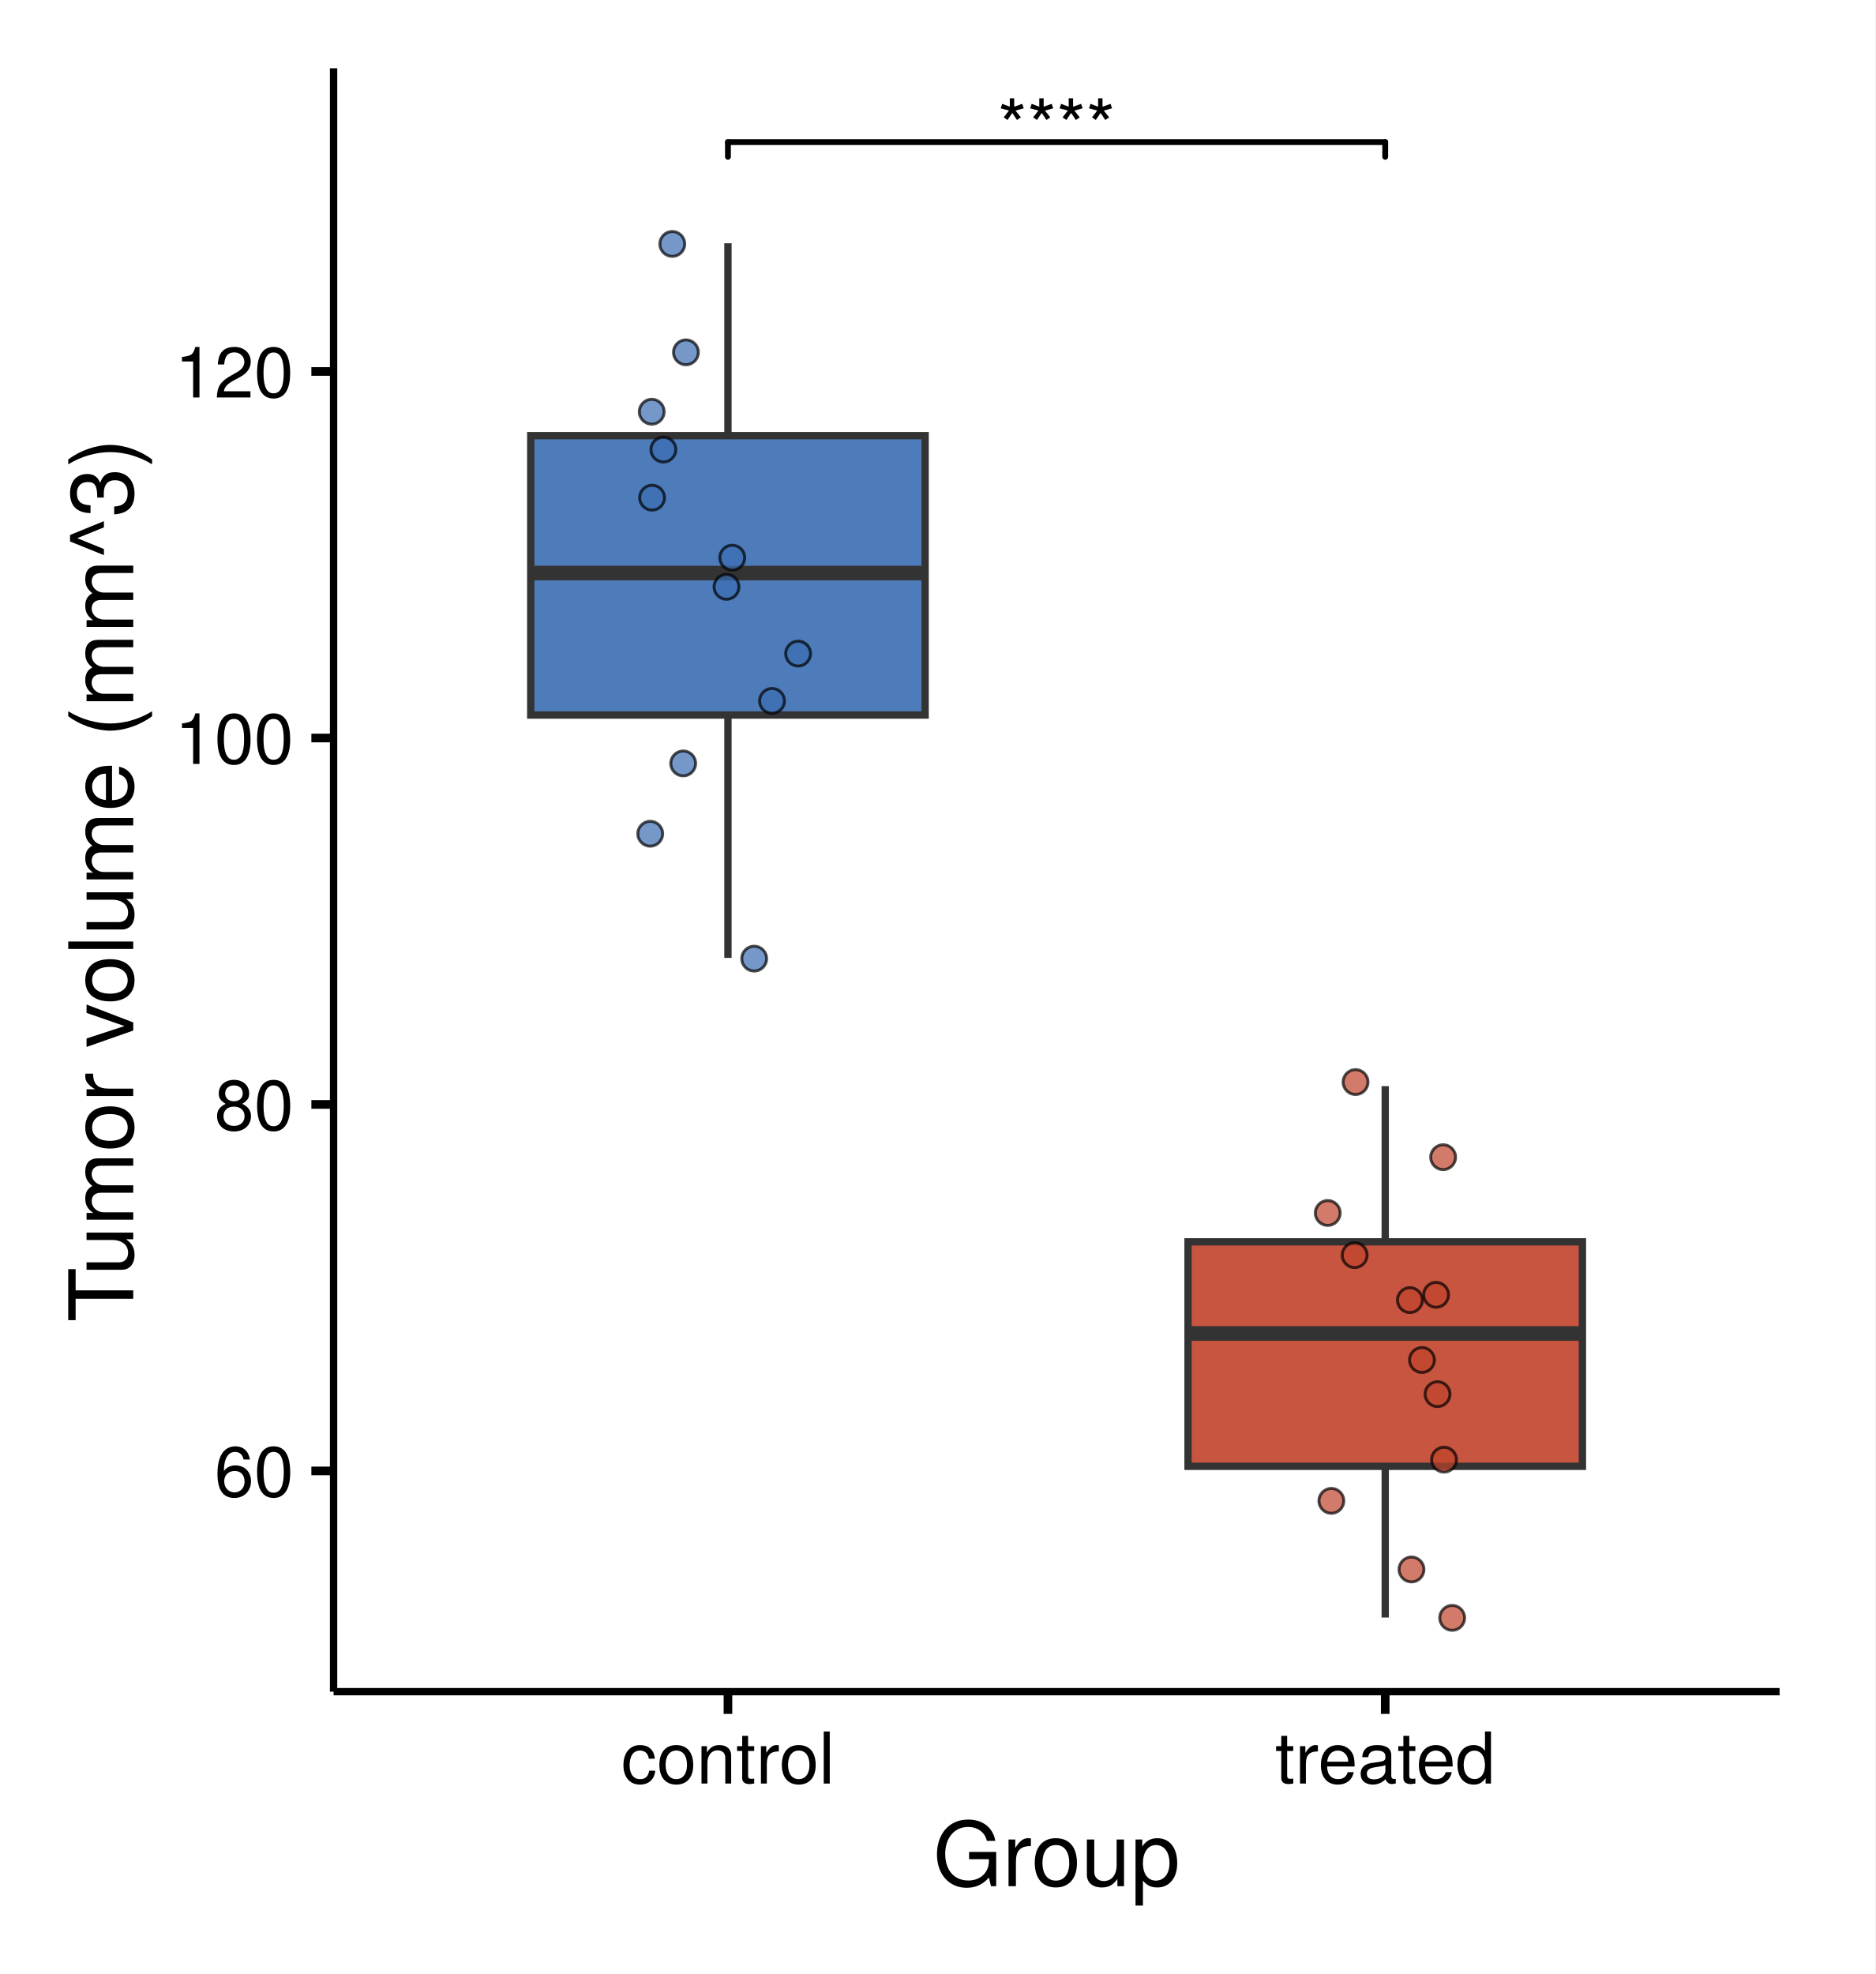
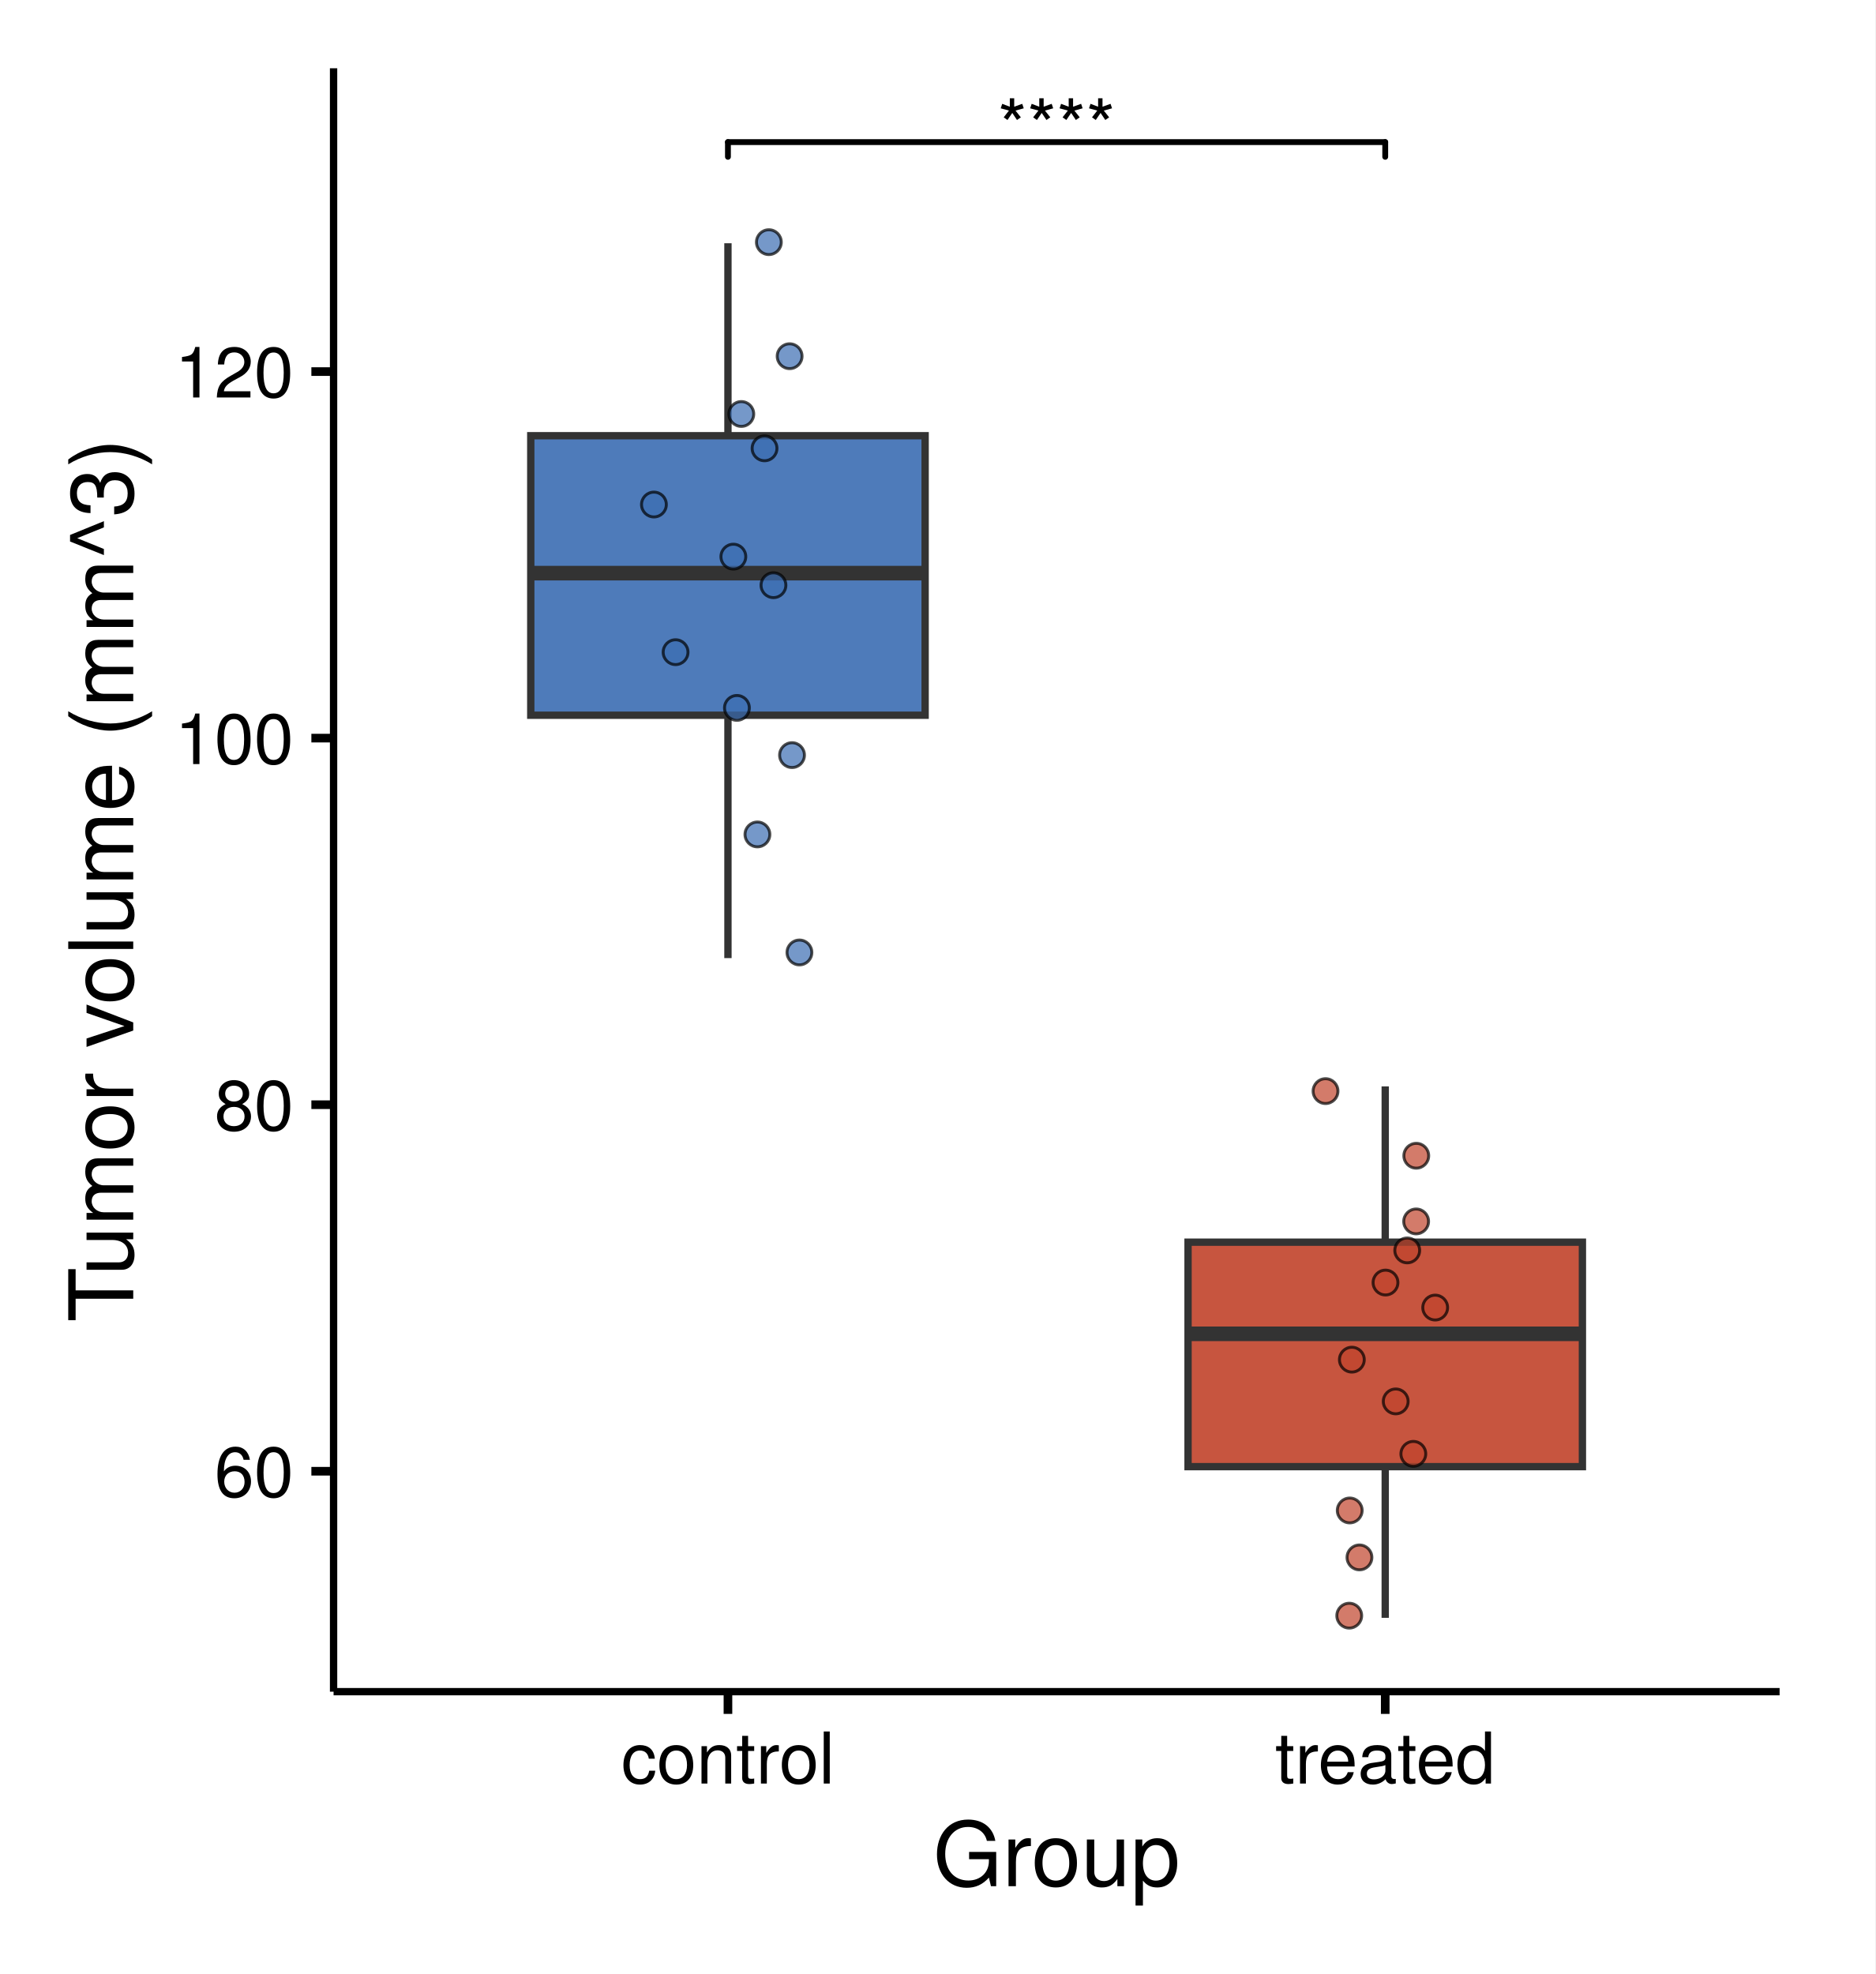
<svg xmlns="http://www.w3.org/2000/svg" class="svglite" width="273.60pt" height="288.00pt" viewBox="0 0 273.60 288.00">
  <defs>
    <style type="text/css">
    .svglite line, .svglite polyline, .svglite polygon, .svglite path, .svglite rect, .svglite circle {
      fill: none;
      stroke: #000000;
      stroke-linecap: round;
      stroke-linejoin: round;
      stroke-miterlimit: 10.00;
    }
    .svglite text {
      white-space: pre;
    }
  </style>
  </defs>
  <rect width="100%" height="100%" style="stroke: none; fill: #FFFFFF;" />
  <defs>
    <clipPath id="cpMC4wMHwyNzMuNjB8MC4wMHwyODguMDA=">
      <rect x="0.00" y="0.00" width="273.60" height="288.00" />
    </clipPath>
  </defs>
  <g clip-path="url(#cpMC4wMHwyNzMuNjB8MC4wMHwyODguMDA=)">
    <rect x="0.00" y="0.00" width="273.60" height="288.00" style="stroke-width: 1.26; stroke: #FFFFFF; fill: #FFFFFF;" />
  </g>
  <defs>
    <clipPath id="cpNDguNjd8MjU5LjY1fDkuOTZ8MjQ2Ljgx">
      <rect x="48.67" y="9.96" width="210.98" height="236.85" />
    </clipPath>
  </defs>
  <g clip-path="url(#cpNDguNjd8MjU5LjY1fDkuOTZ8MjQ2Ljgx)">
    <rect x="48.67" y="9.96" width="210.98" height="236.85" style="stroke-width: 1.26; stroke: none; fill: #FFFFFF;" />
-     <line x1="106.21" y1="63.56" x2="106.21" y2="35.49" style="stroke-width: 1.07; stroke: #333333; stroke-linecap: butt;" />
-     <line x1="106.21" y1="104.32" x2="106.21" y2="139.75" style="stroke-width: 1.07; stroke: #333333; stroke-linecap: butt;" />
-     <polygon points="77.44,63.56 77.44,104.32 134.98,104.32 134.98,63.56 77.44,63.56 " style="stroke-width: 1.07; stroke: #333333; stroke-linecap: butt; stroke-linejoin: miter; fill: #3B6DB3; fill-opacity: 0.90;" />
-     <line x1="77.44" y1="83.61" x2="134.98" y2="83.61" style="stroke-width: 2.13; stroke: #333333; stroke-linecap: butt; stroke-linejoin: miter;" />
-     <line x1="202.11" y1="181.18" x2="202.11" y2="158.46" style="stroke-width: 1.07; stroke: #333333; stroke-linecap: butt;" />
-     <line x1="202.11" y1="213.93" x2="202.11" y2="235.99" style="stroke-width: 1.07; stroke: #333333; stroke-linecap: butt;" />
-     <polygon points="173.34,181.18 173.34,213.93 230.88,213.93 230.88,181.18 173.34,181.18 " style="stroke-width: 1.07; stroke: #333333; stroke-linecap: butt; stroke-linejoin: miter; fill: #C1432B; fill-opacity: 0.90;" />
-     <line x1="173.34" y1="194.55" x2="230.88" y2="194.55" style="stroke-width: 2.13; stroke: #333333; stroke-linecap: butt; stroke-linejoin: miter;" />
-     <circle cx="112.64" cy="102.26" r="1.81" style="stroke-width: 0.43; stroke: #000000; stroke-opacity: 0.70; fill: #3B6DB3; fill-opacity: 0.70;" />
-     <circle cx="95.09" cy="60.07" r="1.81" style="stroke-width: 0.43; stroke: #000000; stroke-opacity: 0.70; fill: #3B6DB3; fill-opacity: 0.70;" />
-     <circle cx="94.87" cy="121.64" r="1.81" style="stroke-width: 0.43; stroke: #000000; stroke-opacity: 0.70; fill: #3B6DB3; fill-opacity: 0.70;" />
-     <circle cx="106.84" cy="81.36" r="1.81" style="stroke-width: 0.43; stroke: #000000; stroke-opacity: 0.70; fill: #3B6DB3; fill-opacity: 0.70;" />
-     <circle cx="98.09" cy="35.59" r="1.81" style="stroke-width: 0.43; stroke: #000000; stroke-opacity: 0.70; fill: #3B6DB3; fill-opacity: 0.70;" />
-     <circle cx="110.04" cy="139.86" r="1.81" style="stroke-width: 0.43; stroke: #000000; stroke-opacity: 0.70; fill: #3B6DB3; fill-opacity: 0.70;" />
-     <circle cx="116.45" cy="95.36" r="1.81" style="stroke-width: 0.43; stroke: #000000; stroke-opacity: 0.70; fill: #3B6DB3; fill-opacity: 0.70;" />
-     <circle cx="95.14" cy="72.61" r="1.81" style="stroke-width: 0.43; stroke: #000000; stroke-opacity: 0.70; fill: #3B6DB3; fill-opacity: 0.70;" />
-     <circle cx="99.68" cy="111.38" r="1.81" style="stroke-width: 0.43; stroke: #000000; stroke-opacity: 0.70; fill: #3B6DB3; fill-opacity: 0.70;" />
-     <circle cx="100.08" cy="51.40" r="1.81" style="stroke-width: 0.43; stroke: #000000; stroke-opacity: 0.70; fill: #3B6DB3; fill-opacity: 0.70;" />
-     <circle cx="106.00" cy="85.62" r="1.81" style="stroke-width: 0.43; stroke: #000000; stroke-opacity: 0.70; fill: #3B6DB3; fill-opacity: 0.70;" />
-     <circle cx="96.79" cy="65.59" r="1.81" style="stroke-width: 0.43; stroke: #000000; stroke-opacity: 0.70; fill: #3B6DB3; fill-opacity: 0.70;" />
-     <circle cx="197.65" cy="183.12" r="1.81" style="stroke-width: 0.43; stroke: #000000; stroke-opacity: 0.70; fill: #C1432B; fill-opacity: 0.70;" />
-     <circle cx="209.74" cy="203.40" r="1.81" style="stroke-width: 0.43; stroke: #000000; stroke-opacity: 0.70; fill: #C1432B; fill-opacity: 0.70;" />
-     <circle cx="197.78" cy="157.87" r="1.81" style="stroke-width: 0.43; stroke: #000000; stroke-opacity: 0.70; fill: #C1432B; fill-opacity: 0.70;" />
-     <circle cx="194.25" cy="218.97" r="1.81" style="stroke-width: 0.43; stroke: #000000; stroke-opacity: 0.70; fill: #C1432B; fill-opacity: 0.70;" />
-     <circle cx="205.71" cy="189.68" r="1.81" style="stroke-width: 0.43; stroke: #000000; stroke-opacity: 0.70; fill: #C1432B; fill-opacity: 0.70;" />
-     <circle cx="210.56" cy="168.83" r="1.81" style="stroke-width: 0.43; stroke: #000000; stroke-opacity: 0.70; fill: #C1432B; fill-opacity: 0.70;" />
-     <circle cx="211.88" cy="236.04" r="1.81" style="stroke-width: 0.43; stroke: #000000; stroke-opacity: 0.70; fill: #C1432B; fill-opacity: 0.70;" />
-     <circle cx="207.47" cy="198.42" r="1.81" style="stroke-width: 0.43; stroke: #000000; stroke-opacity: 0.70; fill: #C1432B; fill-opacity: 0.70;" />
-     <circle cx="193.72" cy="176.97" r="1.81" style="stroke-width: 0.43; stroke: #000000; stroke-opacity: 0.70; fill: #C1432B; fill-opacity: 0.70;" />
-     <circle cx="210.69" cy="212.96" r="1.81" style="stroke-width: 0.43; stroke: #000000; stroke-opacity: 0.70; fill: #C1432B; fill-opacity: 0.70;" />
-     <circle cx="209.53" cy="188.91" r="1.81" style="stroke-width: 0.43; stroke: #000000; stroke-opacity: 0.70; fill: #C1432B; fill-opacity: 0.70;" />
-     <circle cx="205.94" cy="228.98" r="1.81" style="stroke-width: 0.43; stroke: #000000; stroke-opacity: 0.70; fill: #C1432B; fill-opacity: 0.70;" />
+     <line x1="106.21" y1="63.57" x2="106.21" y2="35.49" style="stroke-width: 1.07; stroke: #333333; stroke-linecap: butt;" />
+     <line x1="106.21" y1="104.35" x2="106.21" y2="139.78" style="stroke-width: 1.07; stroke: #333333; stroke-linecap: butt;" />
+     <polygon points="77.44,63.57 77.44,104.35 134.98,104.35 134.98,63.57 77.44,63.57 " style="stroke-width: 1.07; stroke: #333333; stroke-linecap: butt; stroke-linejoin: miter; fill: #3B6DB3; fill-opacity: 0.90;" />
+     <line x1="77.44" y1="83.62" x2="134.98" y2="83.62" style="stroke-width: 2.13; stroke: #333333; stroke-linecap: butt; stroke-linejoin: miter;" />
+     <line x1="202.11" y1="181.23" x2="202.11" y2="158.50" style="stroke-width: 1.07; stroke: #333333; stroke-linecap: butt;" />
+     <line x1="202.11" y1="213.98" x2="202.11" y2="236.04" style="stroke-width: 1.07; stroke: #333333; stroke-linecap: butt;" />
+     <polygon points="173.34,181.23 173.34,213.98 230.88,213.98 230.88,181.23 173.34,181.23 " style="stroke-width: 1.07; stroke: #333333; stroke-linecap: butt; stroke-linejoin: miter; fill: #C1432B; fill-opacity: 0.90;" />
+     <line x1="173.34" y1="194.60" x2="230.88" y2="194.60" style="stroke-width: 2.13; stroke: #333333; stroke-linecap: butt; stroke-linejoin: miter;" />
+     <circle cx="107.52" cy="103.28" r="1.81" style="stroke-width: 0.43; stroke: #000000; stroke-opacity: 0.70; fill: #3B6DB3; fill-opacity: 0.70;" />
+     <circle cx="108.16" cy="60.40" r="1.81" style="stroke-width: 0.43; stroke: #000000; stroke-opacity: 0.70; fill: #3B6DB3; fill-opacity: 0.70;" />
+     <circle cx="110.51" cy="121.74" r="1.81" style="stroke-width: 0.43; stroke: #000000; stroke-opacity: 0.70; fill: #3B6DB3; fill-opacity: 0.70;" />
+     <circle cx="107.00" cy="81.21" r="1.81" style="stroke-width: 0.43; stroke: #000000; stroke-opacity: 0.70; fill: #3B6DB3; fill-opacity: 0.70;" />
+     <circle cx="112.18" cy="35.33" r="1.81" style="stroke-width: 0.43; stroke: #000000; stroke-opacity: 0.70; fill: #3B6DB3; fill-opacity: 0.70;" />
+     <circle cx="116.64" cy="138.96" r="1.81" style="stroke-width: 0.43; stroke: #000000; stroke-opacity: 0.70; fill: #3B6DB3; fill-opacity: 0.70;" />
+     <circle cx="98.57" cy="95.15" r="1.81" style="stroke-width: 0.43; stroke: #000000; stroke-opacity: 0.70; fill: #3B6DB3; fill-opacity: 0.70;" />
+     <circle cx="95.41" cy="73.61" r="1.81" style="stroke-width: 0.43; stroke: #000000; stroke-opacity: 0.70; fill: #3B6DB3; fill-opacity: 0.70;" />
+     <circle cx="115.56" cy="110.17" r="1.81" style="stroke-width: 0.43; stroke: #000000; stroke-opacity: 0.70; fill: #3B6DB3; fill-opacity: 0.70;" />
+     <circle cx="115.21" cy="51.97" r="1.81" style="stroke-width: 0.43; stroke: #000000; stroke-opacity: 0.70; fill: #3B6DB3; fill-opacity: 0.70;" />
+     <circle cx="112.85" cy="85.38" r="1.81" style="stroke-width: 0.43; stroke: #000000; stroke-opacity: 0.70; fill: #3B6DB3; fill-opacity: 0.70;" />
+     <circle cx="111.55" cy="65.41" r="1.81" style="stroke-width: 0.43; stroke: #000000; stroke-opacity: 0.70; fill: #3B6DB3; fill-opacity: 0.70;" />
+     <circle cx="205.32" cy="182.43" r="1.81" style="stroke-width: 0.43; stroke: #000000; stroke-opacity: 0.70; fill: #C1432B; fill-opacity: 0.70;" />
+     <circle cx="203.64" cy="204.46" r="1.81" style="stroke-width: 0.43; stroke: #000000; stroke-opacity: 0.70; fill: #C1432B; fill-opacity: 0.70;" />
+     <circle cx="193.40" cy="159.19" r="1.81" style="stroke-width: 0.43; stroke: #000000; stroke-opacity: 0.70; fill: #C1432B; fill-opacity: 0.70;" />
+     <circle cx="196.93" cy="220.37" r="1.81" style="stroke-width: 0.43; stroke: #000000; stroke-opacity: 0.70; fill: #C1432B; fill-opacity: 0.70;" />
+     <circle cx="209.40" cy="190.77" r="1.81" style="stroke-width: 0.43; stroke: #000000; stroke-opacity: 0.70; fill: #C1432B; fill-opacity: 0.70;" />
+     <circle cx="206.64" cy="168.62" r="1.81" style="stroke-width: 0.43; stroke: #000000; stroke-opacity: 0.70; fill: #C1432B; fill-opacity: 0.70;" />
+     <circle cx="196.86" cy="235.72" r="1.81" style="stroke-width: 0.43; stroke: #000000; stroke-opacity: 0.70; fill: #C1432B; fill-opacity: 0.70;" />
+     <circle cx="197.24" cy="198.37" r="1.81" style="stroke-width: 0.43; stroke: #000000; stroke-opacity: 0.70; fill: #C1432B; fill-opacity: 0.70;" />
+     <circle cx="206.62" cy="178.20" r="1.81" style="stroke-width: 0.43; stroke: #000000; stroke-opacity: 0.70; fill: #C1432B; fill-opacity: 0.70;" />
+     <circle cx="206.21" cy="212.11" r="1.81" style="stroke-width: 0.43; stroke: #000000; stroke-opacity: 0.70; fill: #C1432B; fill-opacity: 0.70;" />
+     <circle cx="202.15" cy="187.12" r="1.81" style="stroke-width: 0.43; stroke: #000000; stroke-opacity: 0.70; fill: #C1432B; fill-opacity: 0.70;" />
+     <circle cx="198.35" cy="227.22" r="1.81" style="stroke-width: 0.43; stroke: #000000; stroke-opacity: 0.70; fill: #C1432B; fill-opacity: 0.70;" />
    <text x="154.16" y="22.38" text-anchor="middle" style="font-size: 11.04px; font-weight: 0; font-family: &quot;TeX Gyre Heros&quot;;" textLength="17.16px" lengthAdjust="spacingAndGlyphs">****</text>
    <line x1="106.21" y1="22.88" x2="106.21" y2="20.73" style="stroke-width: 0.85;" />
    <line x1="106.21" y1="20.73" x2="202.11" y2="20.73" style="stroke-width: 0.85;" />
    <line x1="202.11" y1="20.73" x2="202.11" y2="22.88" style="stroke-width: 0.85;" />
  </g>
  <g clip-path="url(#cpMC4wMHwyNzMuNjB8MC4wMHwyODguMDA=)">
    <polyline points="48.67,246.81 48.67,9.96 " style="stroke-width: 1.07; stroke-linecap: butt;" />
-     <text x="42.84" y="218.39" text-anchor="end" style="font-size: 10.40px; font-weight: 0; font-family: &quot;TeX Gyre Heros&quot;;" textLength="11.55px" lengthAdjust="spacingAndGlyphs">60</text>
-     <text x="42.84" y="164.92" text-anchor="end" style="font-size: 10.40px; font-weight: 0; font-family: &quot;TeX Gyre Heros&quot;;" textLength="11.55px" lengthAdjust="spacingAndGlyphs">80</text>
-     <text x="42.84" y="111.45" text-anchor="end" style="font-size: 10.40px; font-weight: 0; font-family: &quot;TeX Gyre Heros&quot;;" textLength="17.32px" lengthAdjust="spacingAndGlyphs">100</text>
+     <text x="42.84" y="218.44" text-anchor="end" style="font-size: 10.40px; font-weight: 0; font-family: &quot;TeX Gyre Heros&quot;;" textLength="11.55px" lengthAdjust="spacingAndGlyphs">60</text>
+     <text x="42.84" y="164.96" text-anchor="end" style="font-size: 10.40px; font-weight: 0; font-family: &quot;TeX Gyre Heros&quot;;" textLength="11.55px" lengthAdjust="spacingAndGlyphs">80</text>
+     <text x="42.84" y="111.48" text-anchor="end" style="font-size: 10.40px; font-weight: 0; font-family: &quot;TeX Gyre Heros&quot;;" textLength="17.32px" lengthAdjust="spacingAndGlyphs">100</text>
    <text x="42.84" y="57.99" text-anchor="end" style="font-size: 10.40px; font-weight: 0; font-family: &quot;TeX Gyre Heros&quot;;" textLength="17.32px" lengthAdjust="spacingAndGlyphs">120</text>
-     <polyline points="45.43,214.60 48.67,214.60 " style="stroke-width: 1.26; stroke-linecap: butt;" />
-     <polyline points="45.43,161.13 48.67,161.13 " style="stroke-width: 1.26; stroke-linecap: butt;" />
-     <polyline points="45.43,107.67 48.67,107.67 " style="stroke-width: 1.26; stroke-linecap: butt;" />
-     <polyline points="45.43,54.20 48.67,54.20 " style="stroke-width: 1.26; stroke-linecap: butt;" />
+     <polyline points="45.43,214.65 48.67,214.65 " style="stroke-width: 1.26; stroke-linecap: butt;" />
+     <polyline points="45.43,161.17 48.67,161.17 " style="stroke-width: 1.26; stroke-linecap: butt;" />
+     <polyline points="45.43,107.69 48.67,107.69 " style="stroke-width: 1.26; stroke-linecap: butt;" />
+     <polyline points="45.43,54.21 48.67,54.21 " style="stroke-width: 1.26; stroke-linecap: butt;" />
    <polyline points="48.67,246.81 259.65,246.81 " style="stroke-width: 1.07; stroke-linecap: butt;" />
    <polyline points="106.21,250.05 106.21,246.81 " style="stroke-width: 1.26; stroke-linecap: butt;" />
    <polyline points="202.11,250.05 202.11,246.81 " style="stroke-width: 1.26; stroke-linecap: butt;" />
    <text x="106.21" y="260.21" text-anchor="middle" style="font-size: 10.40px; font-weight: 0; font-family: &quot;TeX Gyre Heros&quot;;" textLength="31.18px" lengthAdjust="spacingAndGlyphs">control</text>
    <text x="202.11" y="260.21" text-anchor="middle" style="font-size: 10.40px; font-weight: 0; font-family: &quot;TeX Gyre Heros&quot;;" textLength="32.34px" lengthAdjust="spacingAndGlyphs">treated</text>
    <text x="154.16" y="275.19" text-anchor="middle" style="font-size: 13.00px; font-weight: 0; font-family: &quot;TeX Gyre Heros&quot;;" textLength="36.13px" lengthAdjust="spacingAndGlyphs">Group</text>
    <text transform="translate(19.44,128.39) rotate(-90)" text-anchor="middle" style="font-size: 13.00px; font-weight: 0; font-family: &quot;TeX Gyre Heros&quot;;" textLength="130.33px" lengthAdjust="spacingAndGlyphs">Tumor volume (mm^3)</text>
  </g>
</svg>
